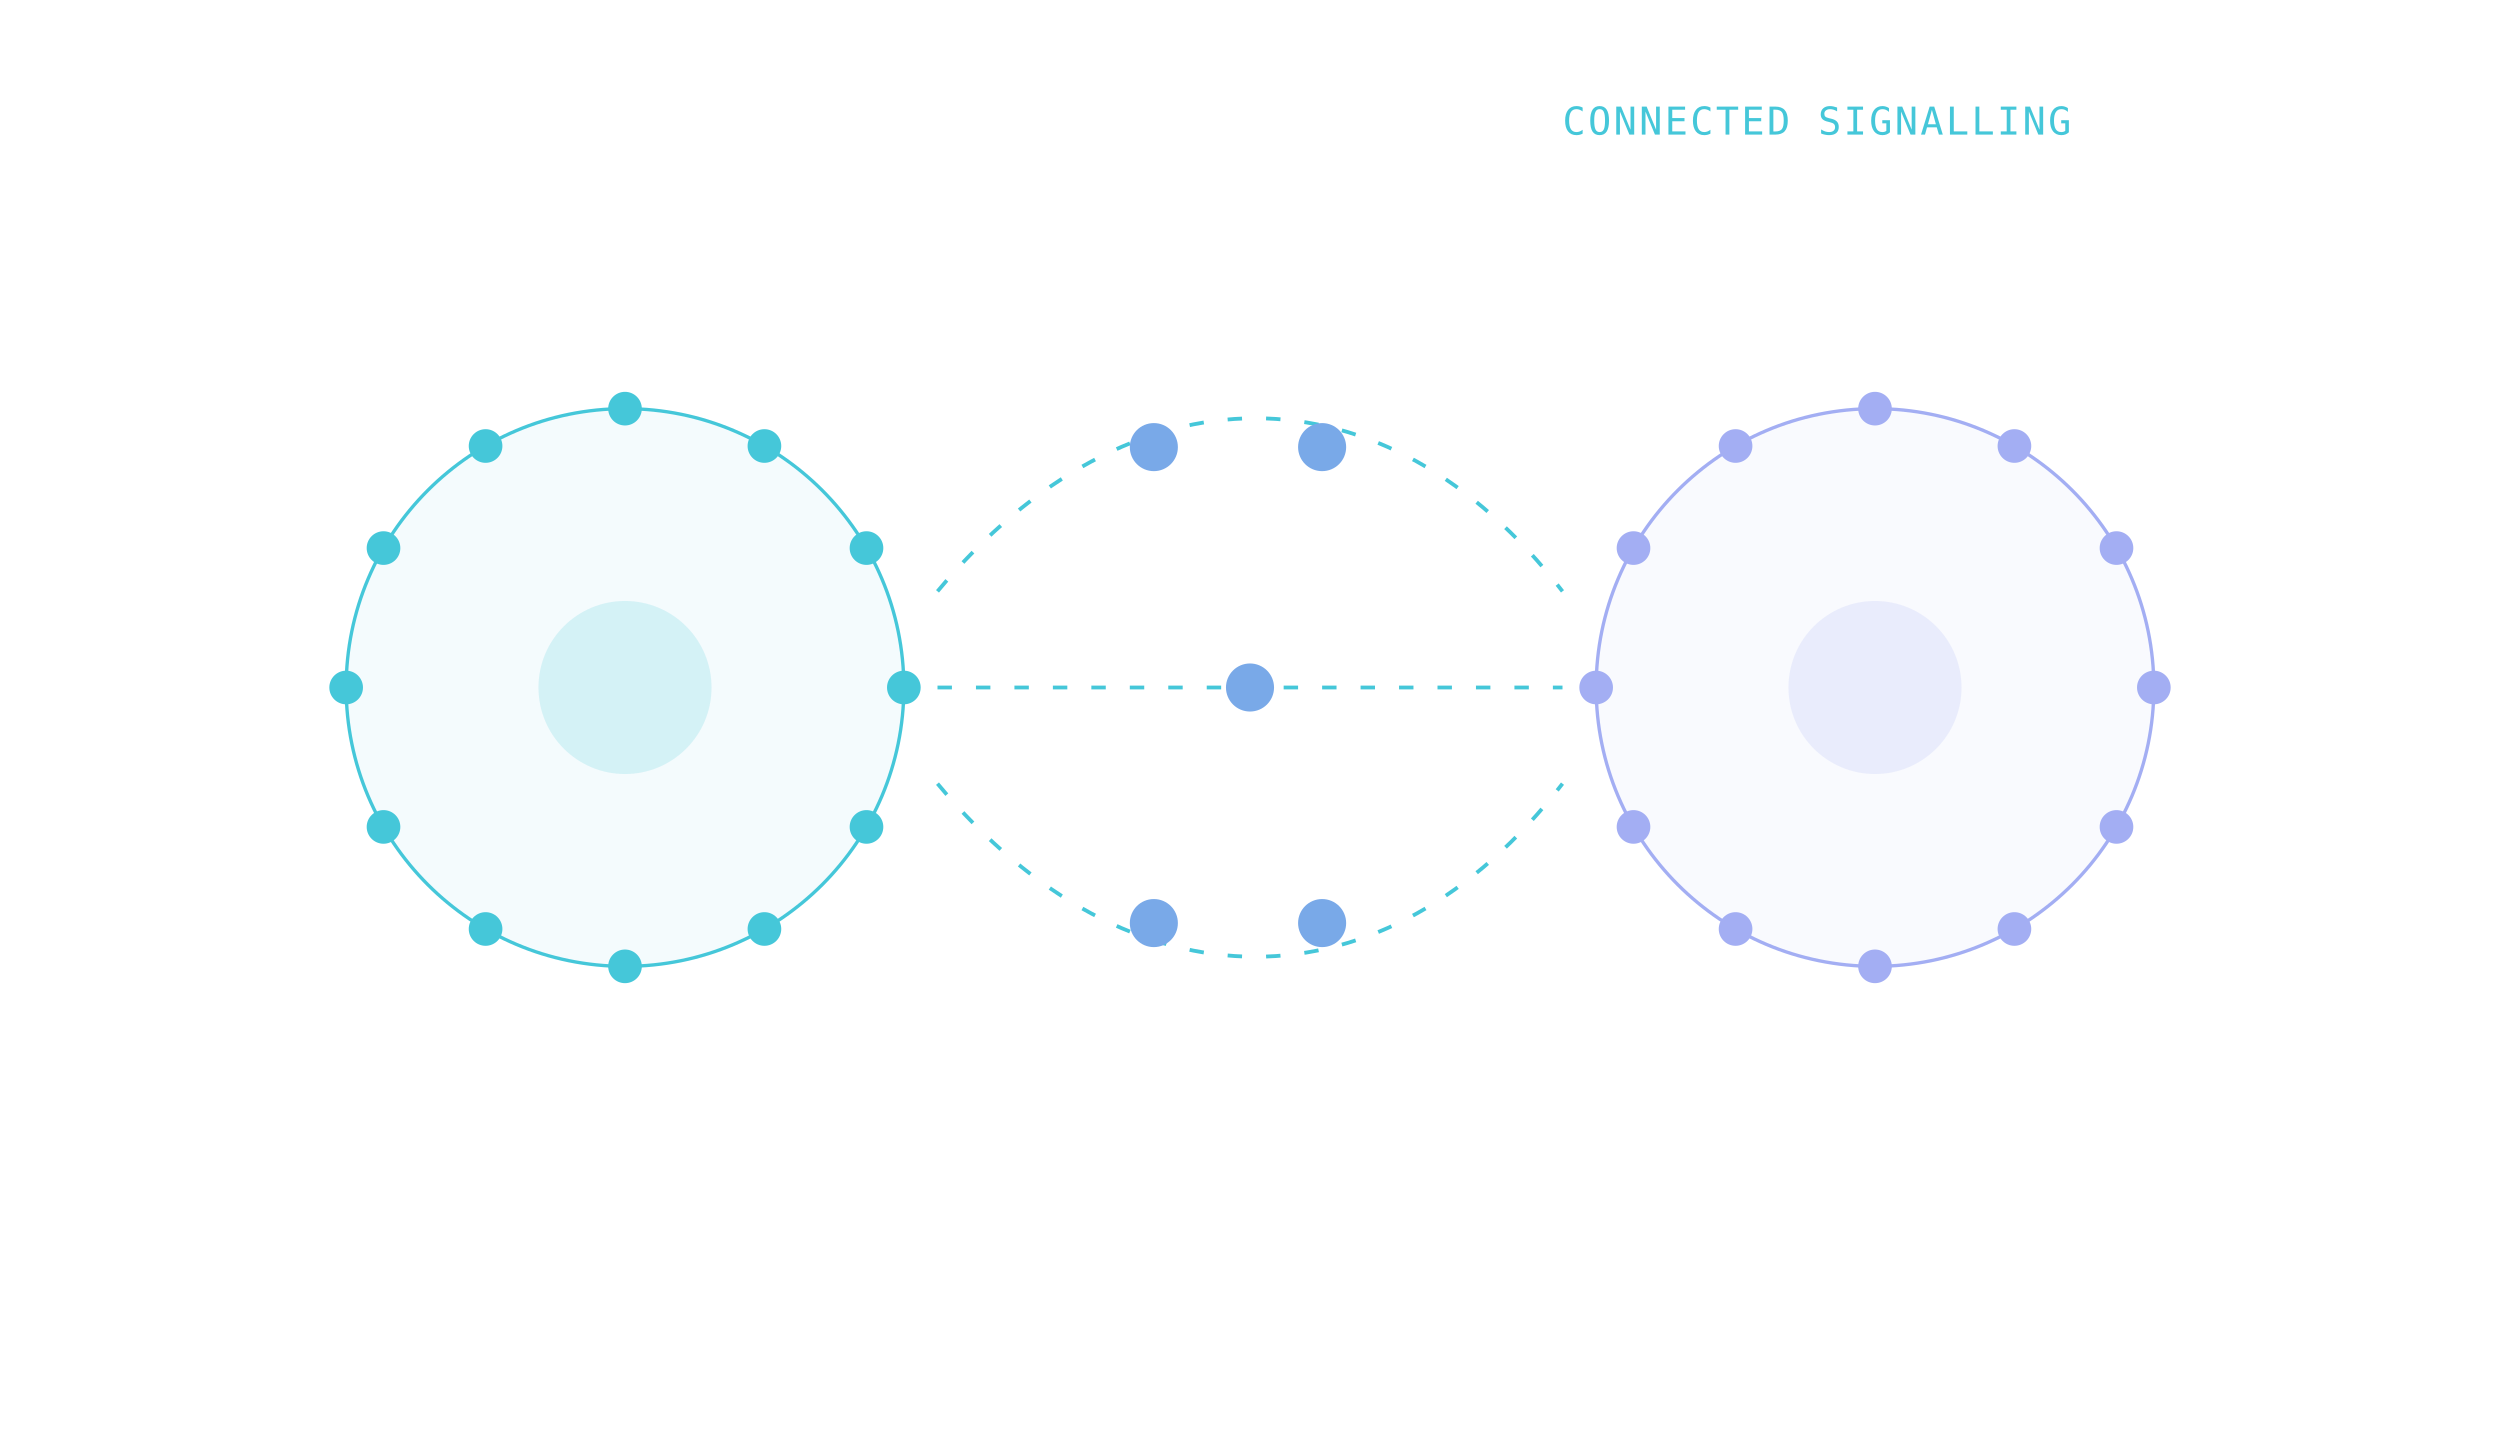
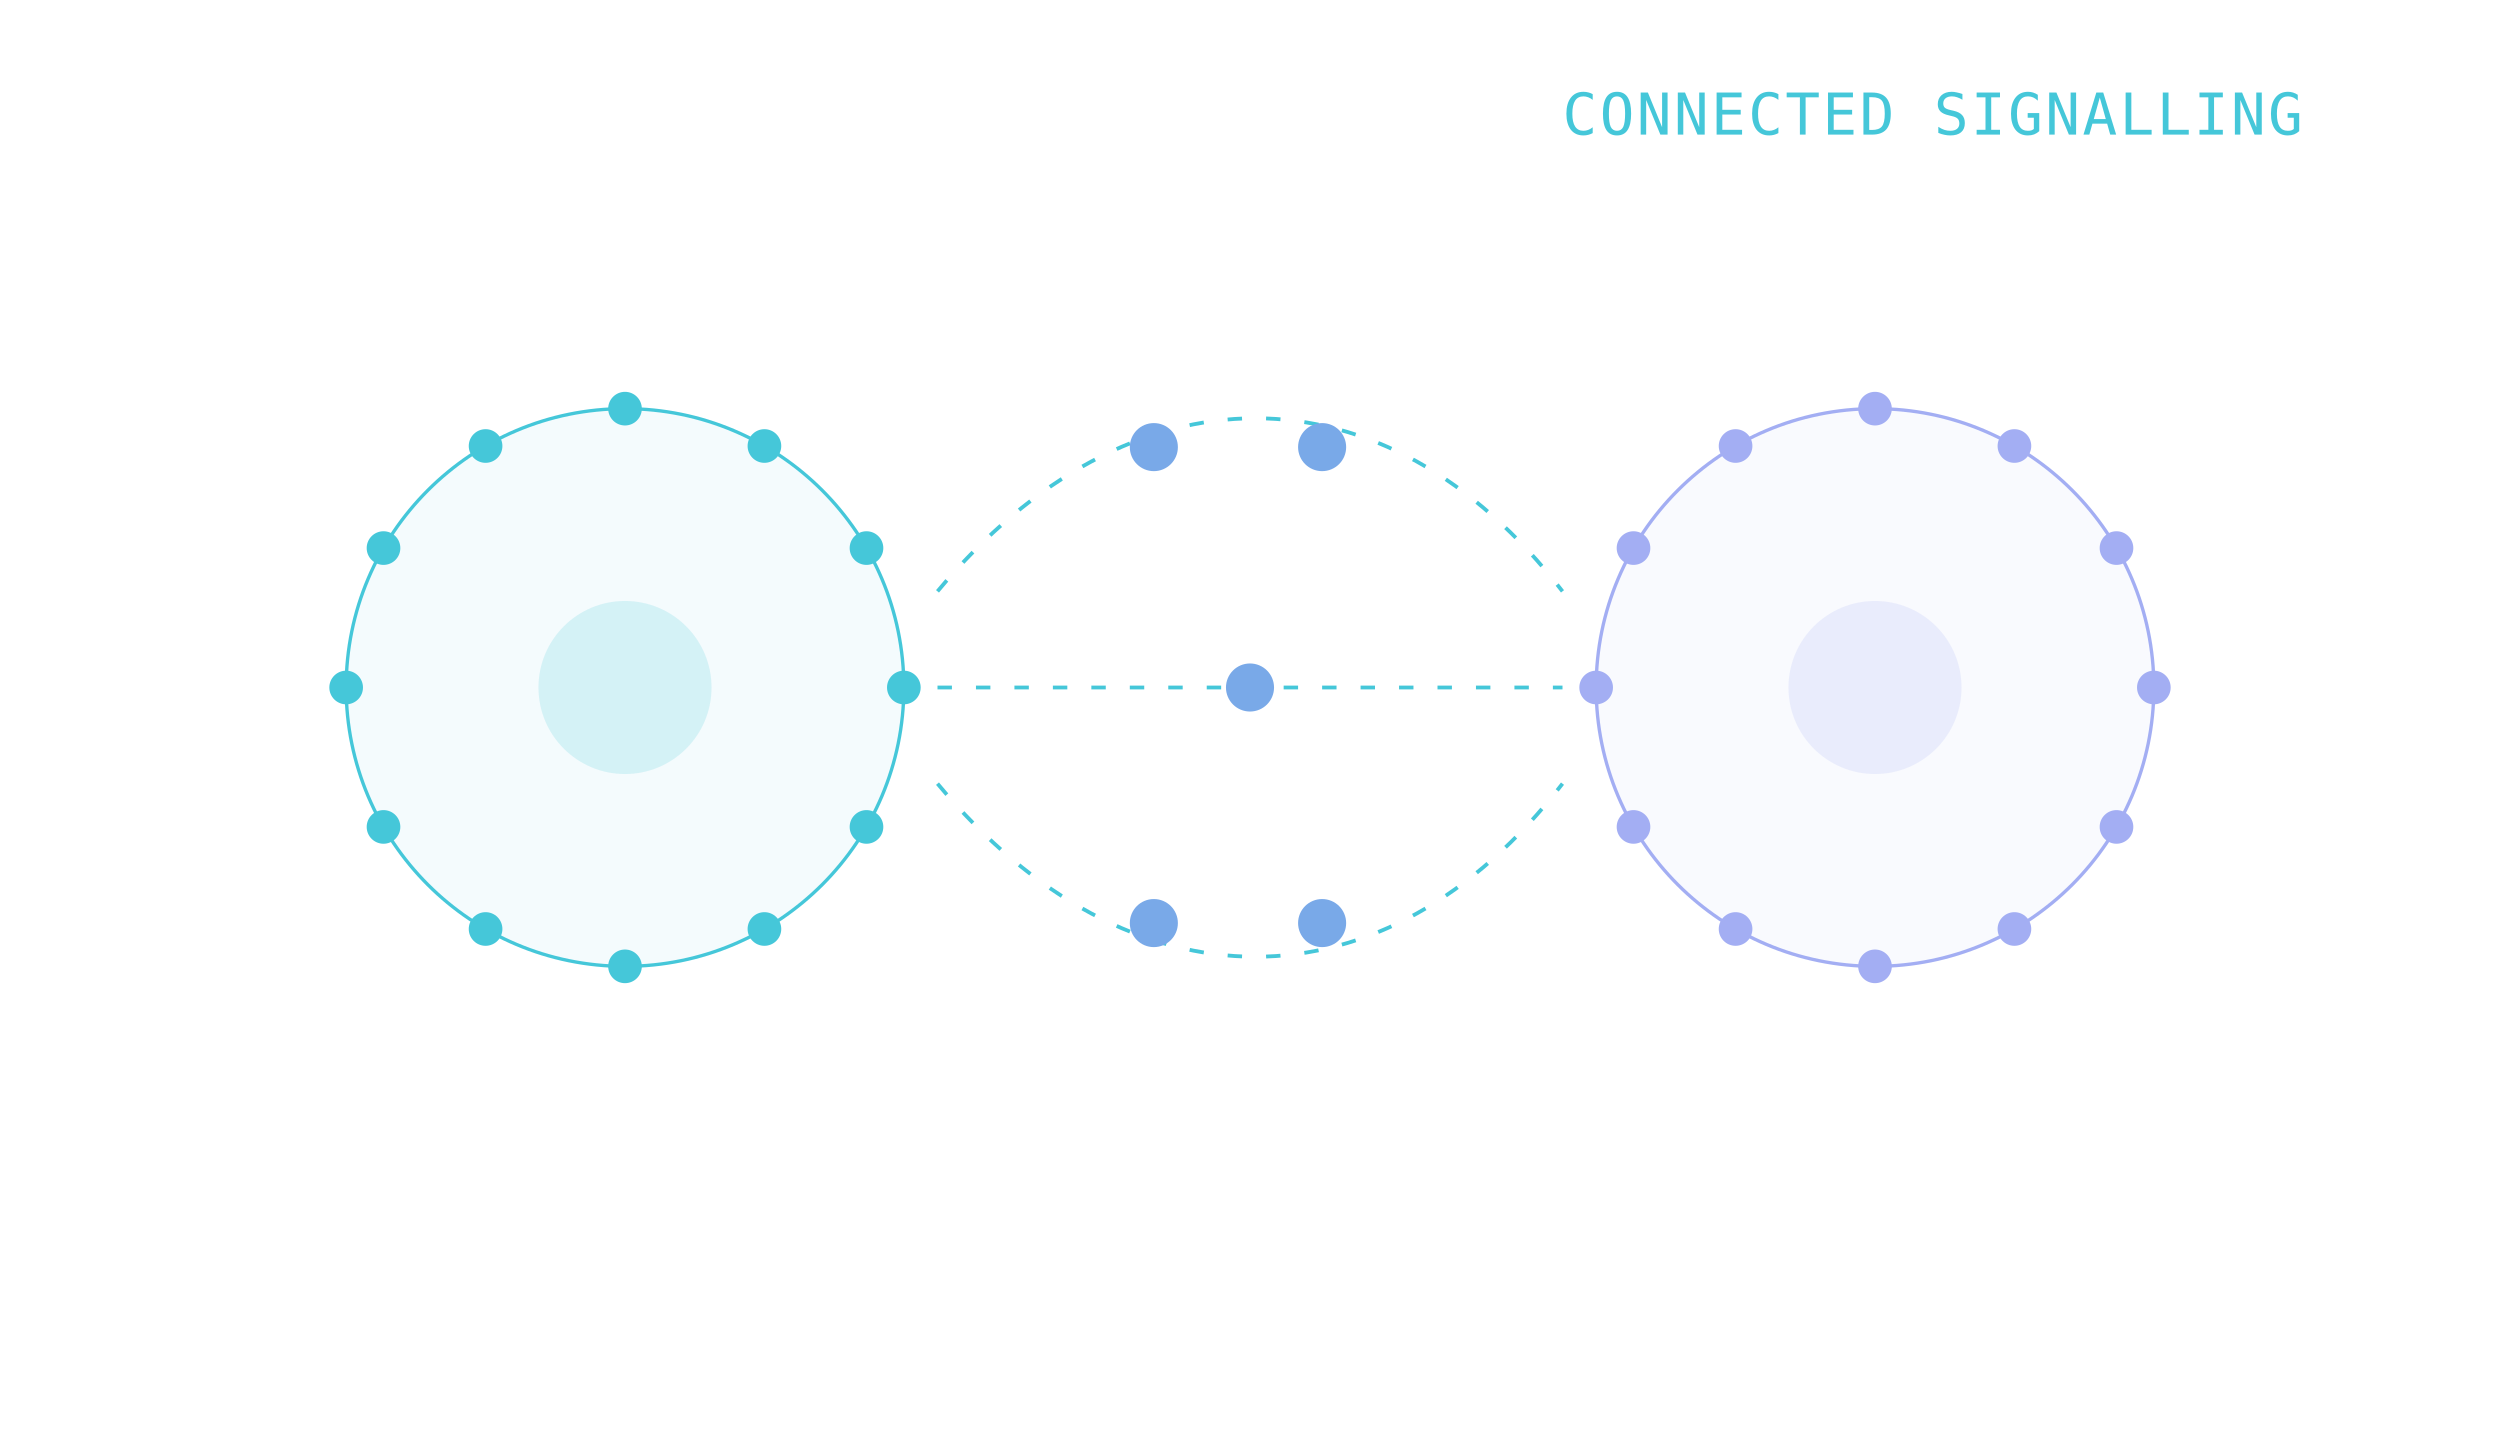
<svg xmlns="http://www.w3.org/2000/svg" width="520" height="300" viewBox="0 0 520 300">
  <circle cx="130" cy="143" r="58" fill="#45c7d9" fill-opacity="0.06" stroke="#45c7d9" stroke-width="0.7" />
  <circle cx="130" cy="143" r="18" fill="#45c7d9" opacity="0.18" />
  <circle cx="188.0" cy="143.0" r="3.5" fill="#45c7d9" opacity="1" />
  <circle cx="180.23" cy="172.0" r="3.5" fill="#45c7d9" opacity="1" />
  <circle cx="159.0" cy="193.23" r="3.5" fill="#45c7d9" opacity="1" />
  <circle cx="130.0" cy="201.0" r="3.5" fill="#45c7d9" opacity="1" />
  <circle cx="101.0" cy="193.23" r="3.5" fill="#45c7d9" opacity="1" />
  <circle cx="79.77" cy="172.0" r="3.5" fill="#45c7d9" opacity="1" />
  <circle cx="72.0" cy="143.0" r="3.5" fill="#45c7d9" opacity="1" />
  <circle cx="79.77" cy="114.0" r="3.5" fill="#45c7d9" opacity="1" />
  <circle cx="101.0" cy="92.77" r="3.5" fill="#45c7d9" opacity="1" />
  <circle cx="130.0" cy="85.0" r="3.5" fill="#45c7d9" opacity="1" />
  <circle cx="159.0" cy="92.77" r="3.5" fill="#45c7d9" opacity="1" />
  <circle cx="180.23" cy="114.0" r="3.5" fill="#45c7d9" opacity="1" />
  <circle cx="390" cy="143" r="58" fill="#a3aef3" fill-opacity="0.06" stroke="#a3aef3" stroke-width="0.7" />
  <circle cx="390" cy="143" r="18" fill="#a3aef3" opacity="0.18" />
  <circle cx="448.0" cy="143.0" r="3.5" fill="#a3aef3" opacity="1" />
  <circle cx="440.23" cy="172.0" r="3.5" fill="#a3aef3" opacity="1" />
  <circle cx="419.0" cy="193.23" r="3.5" fill="#a3aef3" opacity="1" />
  <circle cx="390.0" cy="201.0" r="3.5" fill="#a3aef3" opacity="1" />
  <circle cx="361.0" cy="193.23" r="3.5" fill="#a3aef3" opacity="1" />
  <circle cx="339.77" cy="172.0" r="3.5" fill="#a3aef3" opacity="1" />
  <circle cx="332.0" cy="143.0" r="3.5" fill="#a3aef3" opacity="1" />
  <circle cx="339.77" cy="114.0" r="3.5" fill="#a3aef3" opacity="1" />
  <circle cx="361.0" cy="92.77" r="3.5" fill="#a3aef3" opacity="1" />
  <circle cx="390.0" cy="85.0" r="3.5" fill="#a3aef3" opacity="1" />
  <circle cx="419.0" cy="92.77" r="3.5" fill="#a3aef3" opacity="1" />
  <circle cx="440.23" cy="114.0" r="3.5" fill="#a3aef3" opacity="1" />
  <path d="M195 123C235 75 288 75 325 123M195 143h130M195 163C235 211 288 211 325 163" stroke="#45c7d9" fill="none" stroke-width="0.8" stroke-dasharray="3 5" />
  <circle cx="240" cy="93" r="5" fill="#79a9e8" opacity="1" />
  <circle cx="275" cy="93" r="5" fill="#79a9e8" opacity="1" />
  <circle cx="260" cy="143" r="5" fill="#79a9e8" opacity="1" />
  <circle cx="240" cy="192" r="5" fill="#79a9e8" opacity="1" />
  <circle cx="275" cy="192" r="5" fill="#79a9e8" opacity="1" />
-   <text x="325" y="28" fill="#45c7d9" font-family="Consolas,monospace" font-size="8" letter-spacing="0.5">CONNECTED SIGNALLING</text>
+   <text x="325" y="28" fill="#45c7d9" font-family="Consolas,monospace" font-size="12" letter-spacing="0.5">CONNECTED SIGNALLING</text>
</svg>
